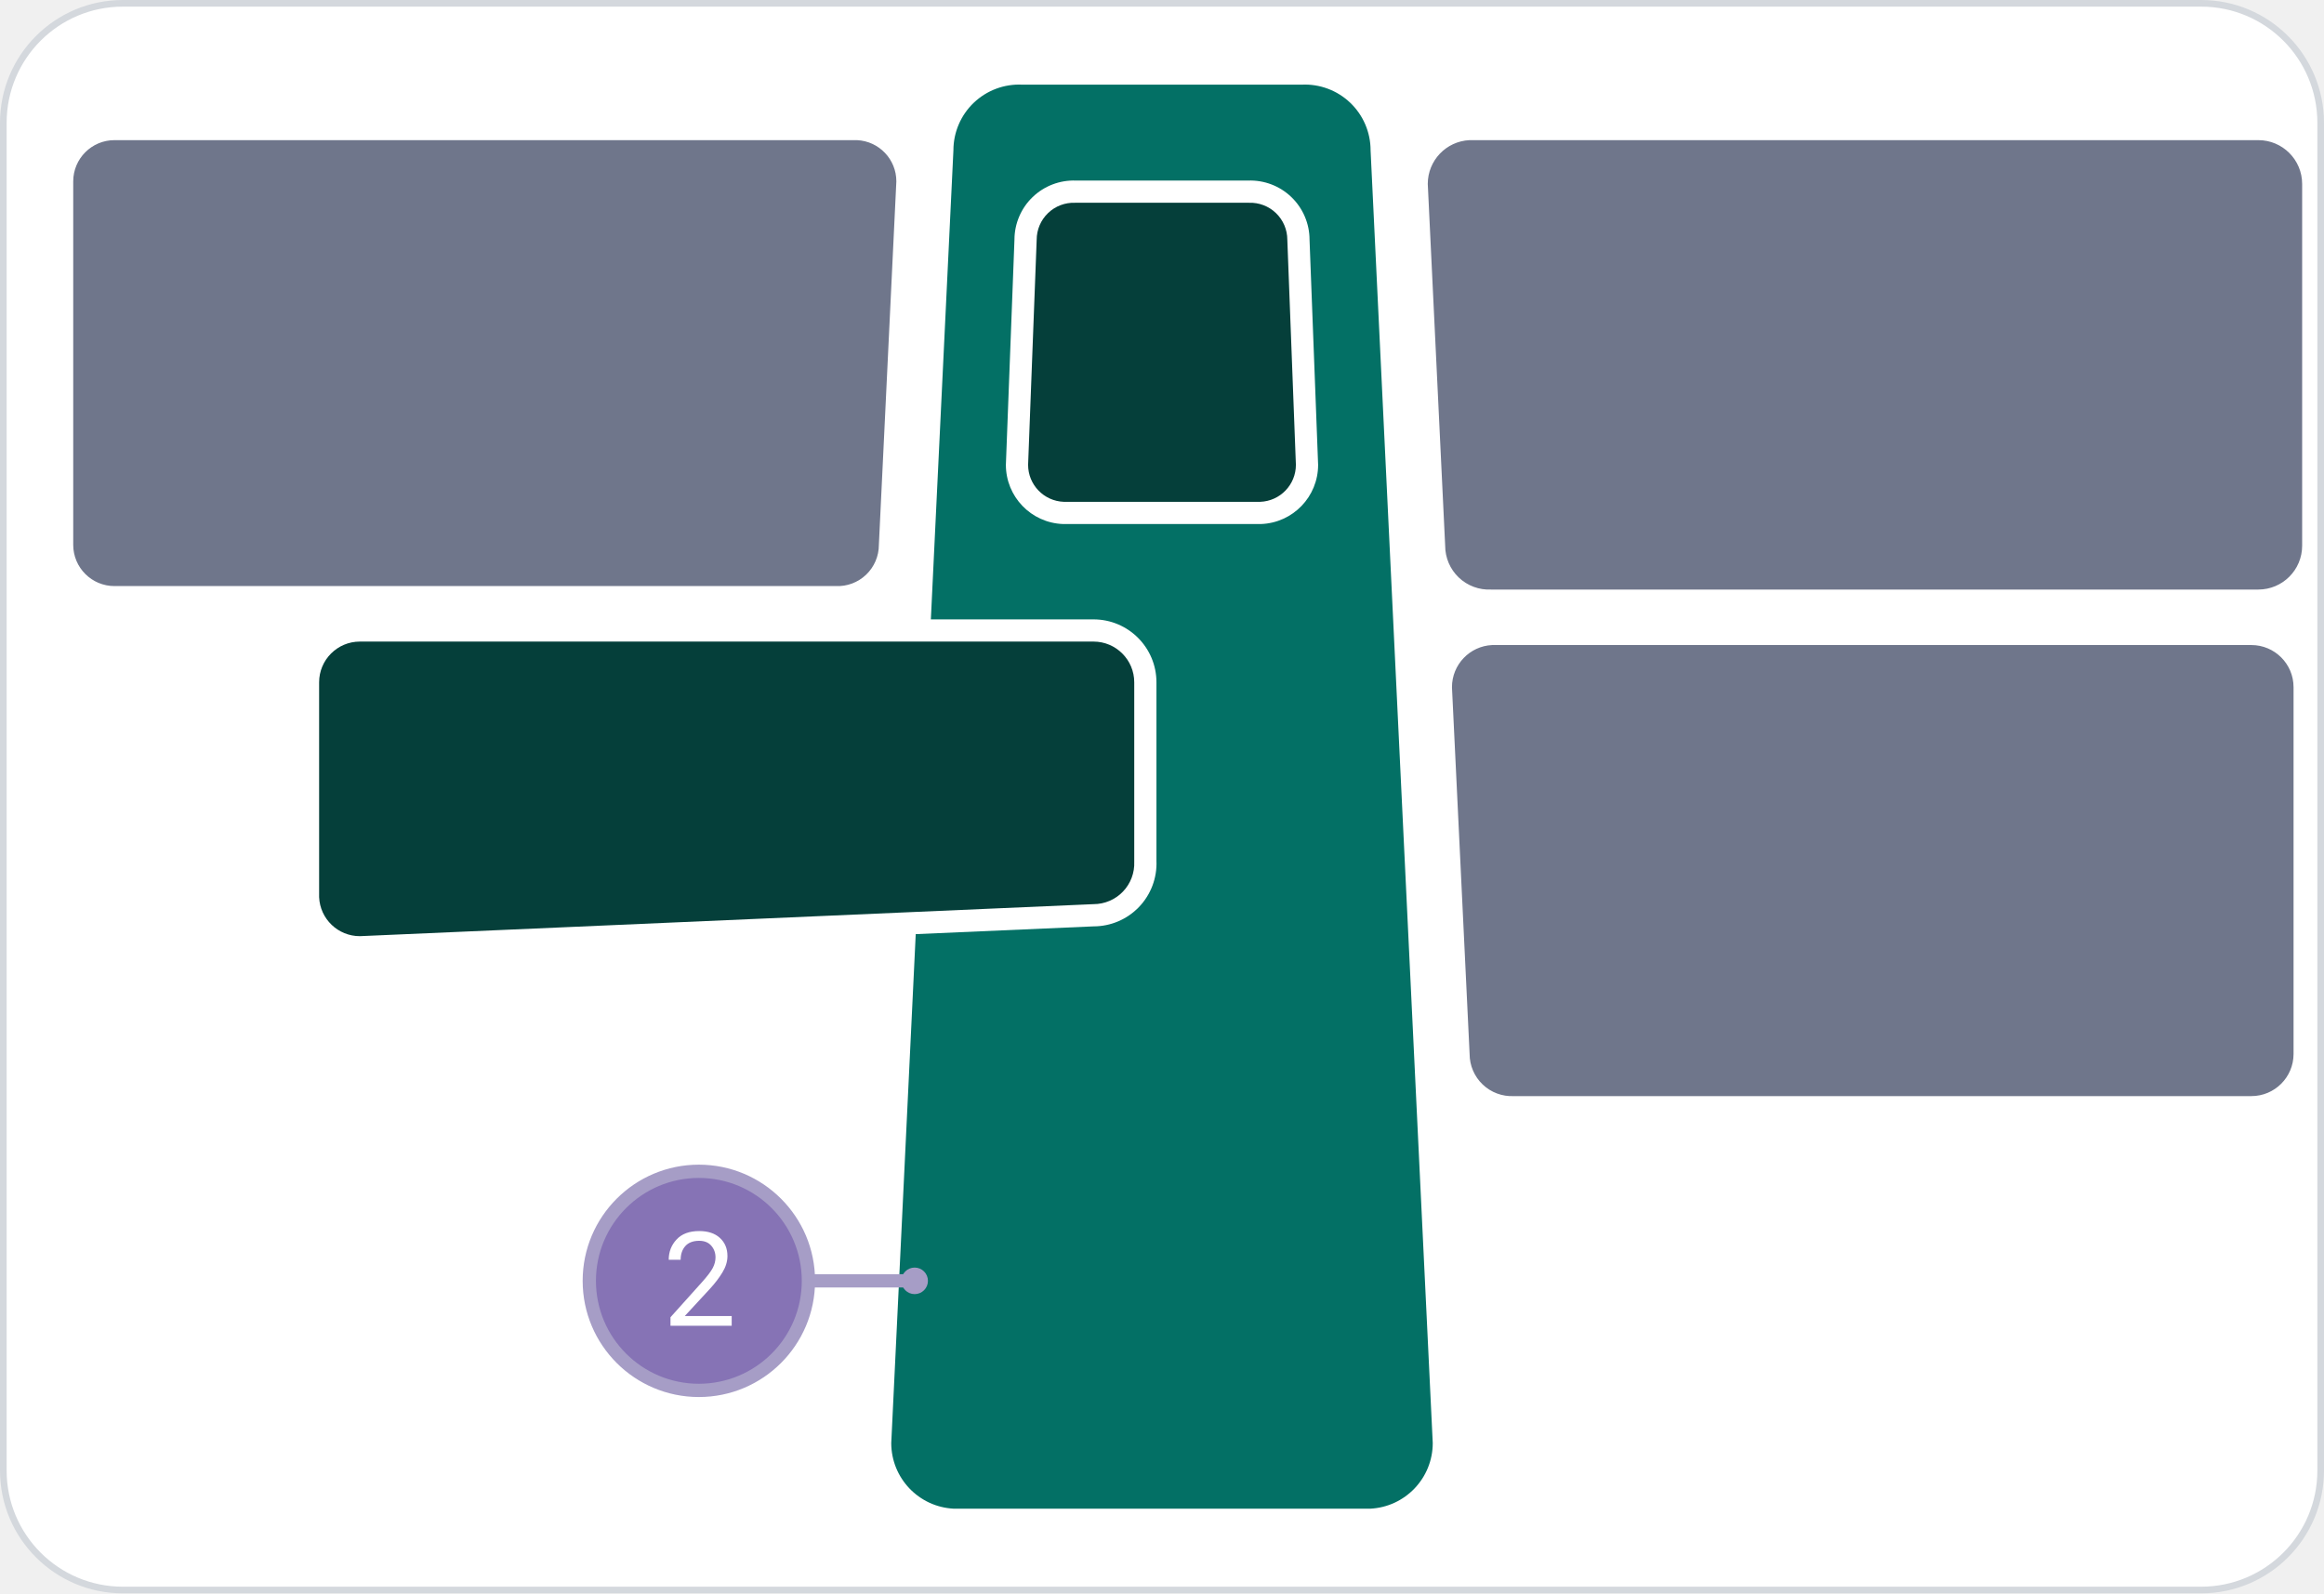
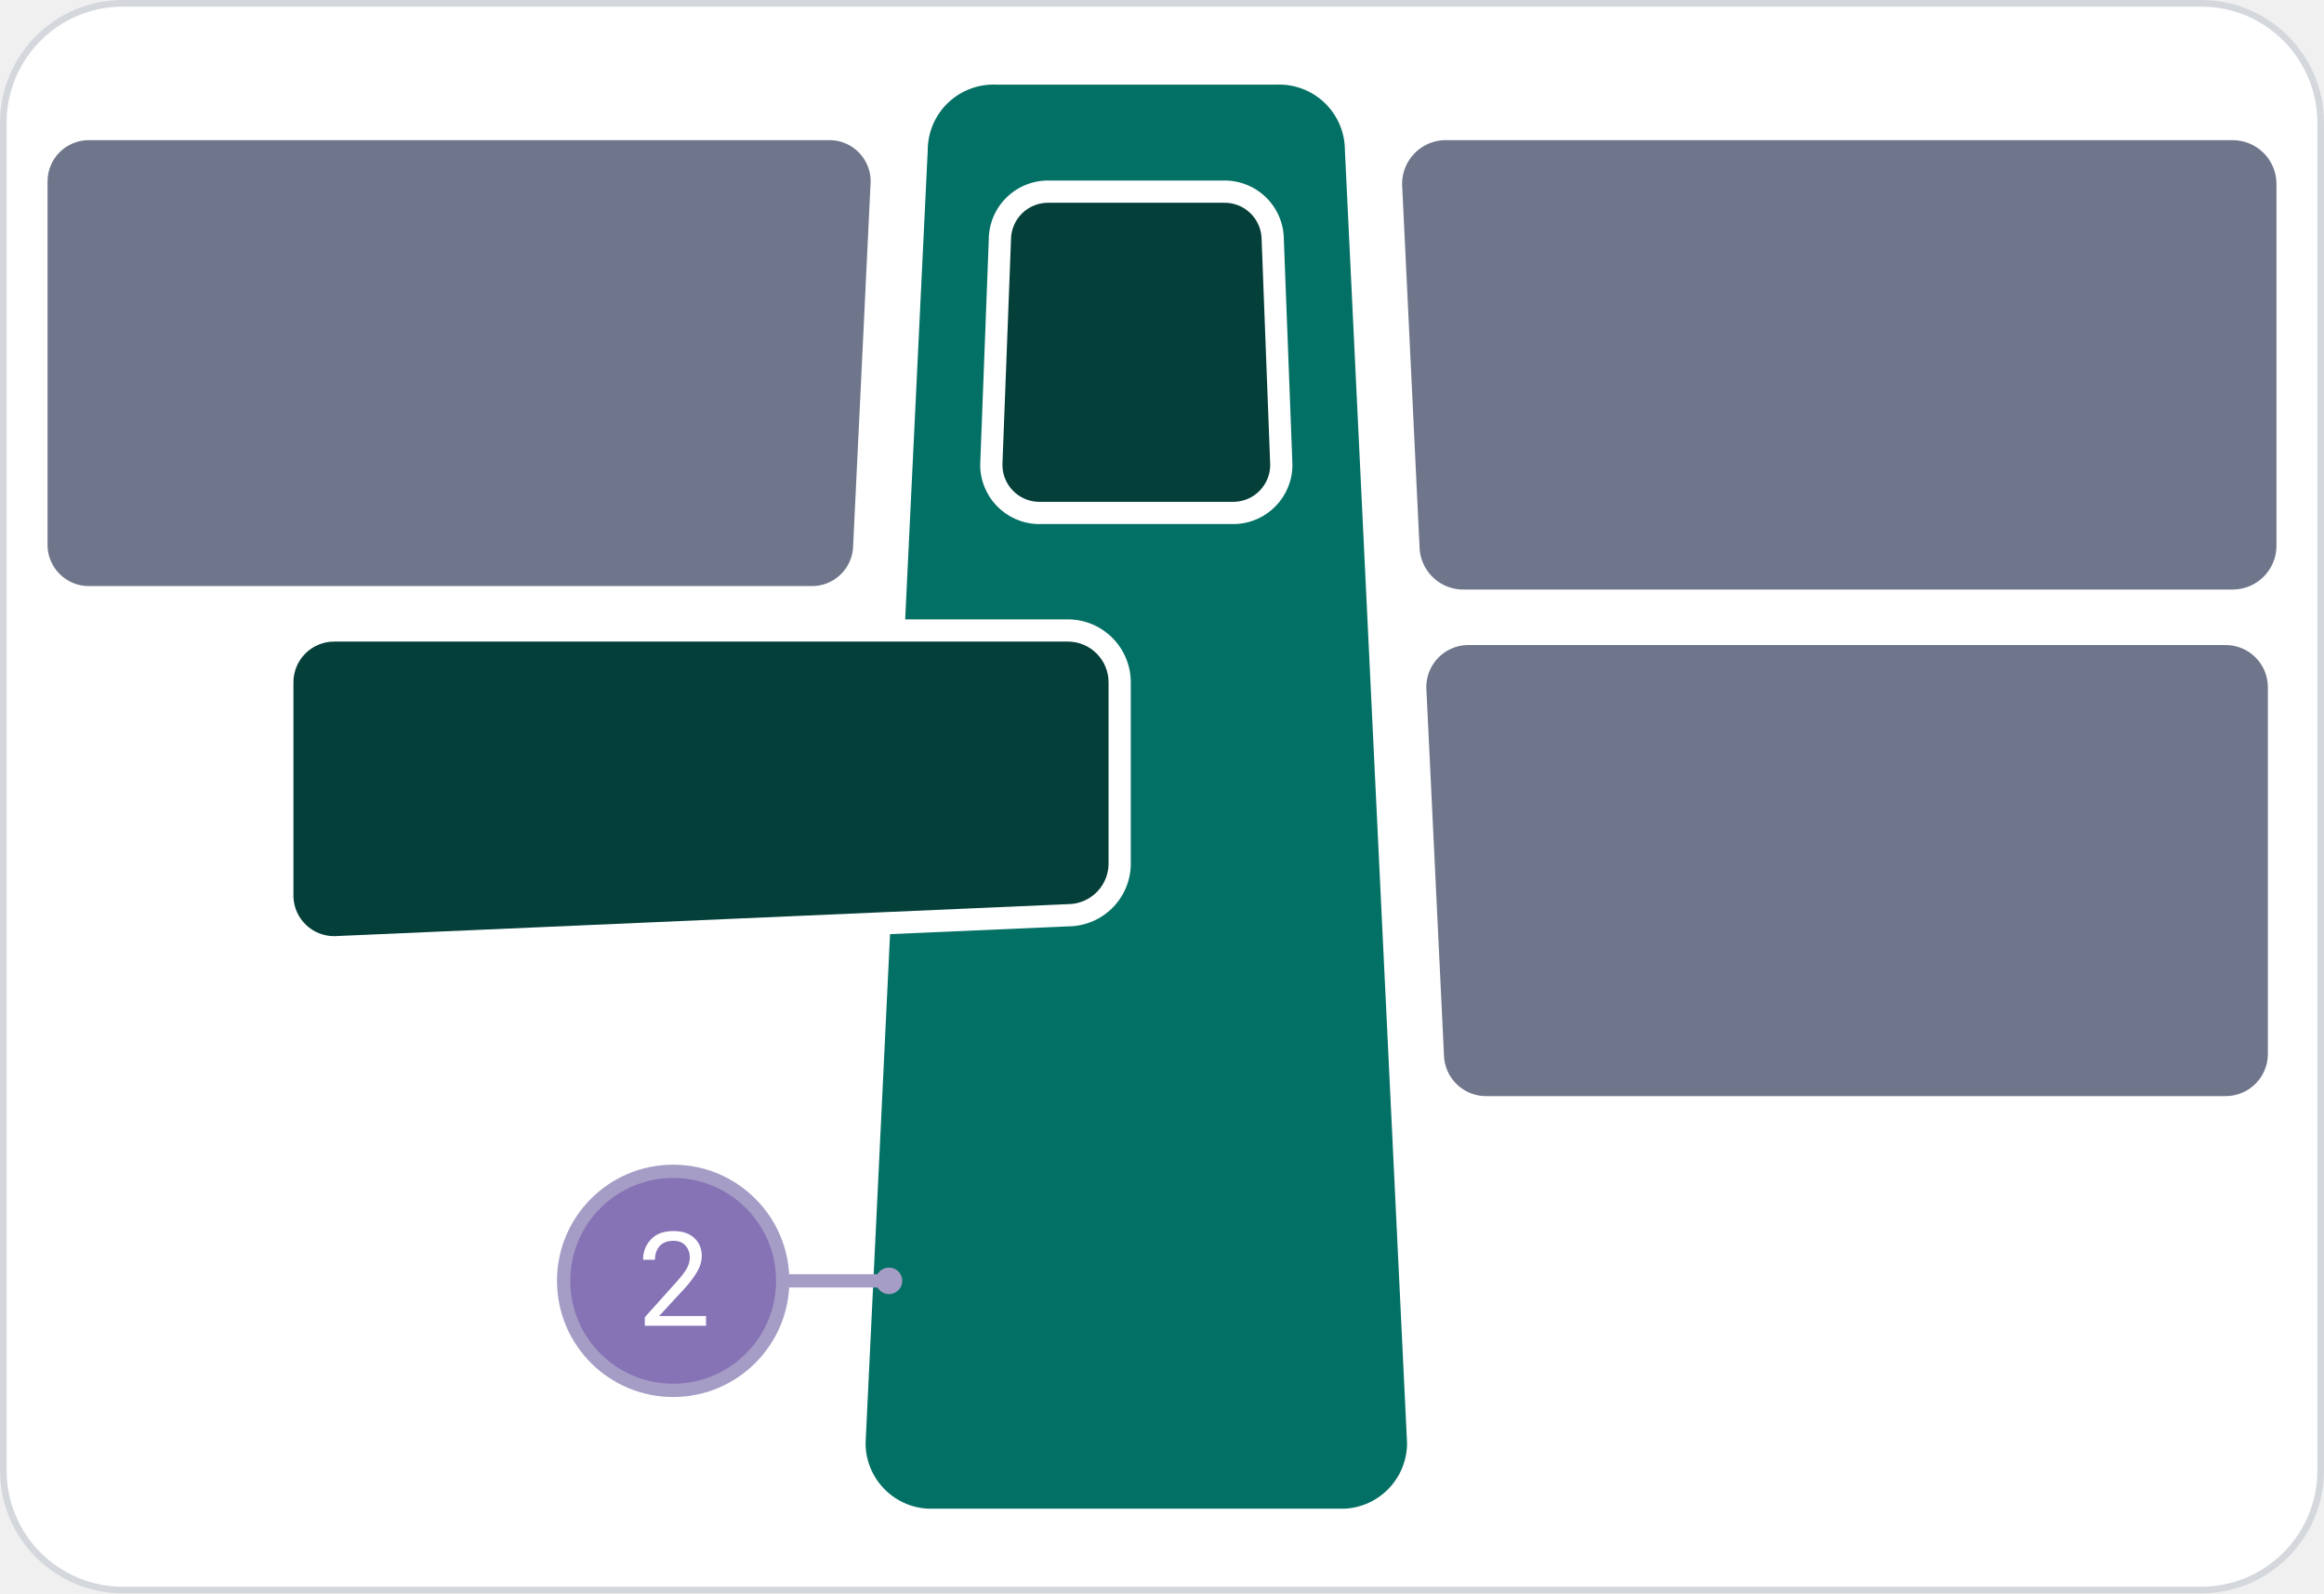
<svg xmlns="http://www.w3.org/2000/svg" width="350.0" height="240.0" viewBox="0 0 350.0 240.0">
  <defs>
</defs>
  <rect x="0.5" y="0.5" width="349.0" height="239.0" rx="18.0" ry="18.0" fill="#FFFFFF" stroke="#D4D8DD" stroke-width="1.0" />
-   <path d="M143.587 22.639C143.587 19.93 144.696 17.341 146.657 15.472C148.617 13.604 151.257 12.62 153.962 12.75H196.038C198.743 12.62 201.383 13.604 203.343 15.472C205.304 17.341 206.413 19.93 206.413 22.639L215.775 217.361C215.775 222.644 211.627 226.996 206.35 227.25H143.65C138.373 226.996 134.225 222.644 134.225 217.361L137.911 140.706L164.691 139.537C167.278 139.537 169.752 138.481 171.54 136.612C173.329 134.744 174.277 132.226 174.164 129.642V102.777C174.164 97.541 169.919 93.295 164.682 93.295H140.19ZM152.78 36.113 151.488 70.017C151.488 74.812 155.278 78.749 160.07 78.932H189.93C194.722 78.749 198.512 74.812 198.512 70.017L197.22 36.113C197.22 33.688 196.233 31.368 194.486 29.686C192.739 28.004 190.383 27.106 187.96 27.198H162.04C159.617 27.106 157.261 28.004 155.514 29.686C153.767 31.368 152.78 33.688 152.78 36.113Z" fill="#037065" />
-   <path fill="#6F768B" d="M 11.028 27.323 A 6.213 6.213 0 0 1 17.241 21.11 L 129.078 21.11 A 6.213 6.213 0 0 1 134.993 27.316 L 132.36 82.073 A 6.213 6.213 0 0 1 125.848 88.279 L 17.241 88.279 A 6.213 6.213 0 0 1 11.028 82.066 Z" />
-   <path fill="#053F3A" d="M 48.06 102.777 A 6.138 6.138 0 0 1 54.198 96.639 L 164.682 96.639 A 6.138 6.138 0 0 1 170.82 102.777 L 170.82 129.785 A 6.138 6.138 0 0 1 164.688 136.19 L 54.192 141.012 A 6.138 6.138 0 0 1 48.06 135.141 Z" />
-   <path fill="#6F768B" d="M 215.026 27.702 A 6.6 6.6 0 0 1 221.309 21.11 L 340.109 21.11 A 6.6 6.6 0 0 1 346.709 27.71 L 346.709 82.202 A 6.6 6.6 0 0 1 340.109 88.802 L 224.564 88.802 A 6.6 6.6 0 0 1 217.647 82.21 Z" />
-   <path fill="#6F768B" d="M 218.67 103.507 A 6.353 6.353 0 0 1 224.718 97.162 L 339.063 97.162 A 6.353 6.353 0 0 1 345.415 103.515 L 345.415 158.751 A 6.353 6.353 0 0 1 339.063 165.103 L 227.984 165.103 A 6.353 6.353 0 0 1 221.327 158.758 Z" />
-   <path fill="#053F3A" d="M 156.126 36.115 A 5.577 5.577 0 0 1 161.916 30.543 L 188.084 30.543 A 5.577 5.577 0 0 1 193.874 36.115 L 195.165 70.015 A 5.577 5.577 0 0 1 189.8 75.588 L 160.2 75.588 A 5.577 5.577 0 0 1 154.835 70.015 Z" />
-   <path d="M121.75,192.93 L137.75,192.93" stroke="#A69DC6" stroke-width="2.0" />
-   <circle cx="137.75" cy="192.93" r="2.0" fill="#A69DC6" />
-   <circle cx="105.25" cy="192.93" r="16.5" fill="#8673B5" stroke="#A69DC6" stroke-width="2.0" />
-   <text x="99.805" y="192.93" font-size="19.8" text-anchor="start" dominant-baseline="central" font-family="Roboto, sans-serif" fill="white" opacity="1.0">2</text>
+   <path d="M139.719 22.639C139.719 19.93 140.828 17.341 142.789 15.472C144.749 13.604 147.389 12.62 150.094 12.75H192.169C194.874 12.62 197.514 13.604 199.475 15.472C201.435 17.341 202.545 19.93 202.545 22.639L211.906 217.361C211.906 222.644 207.758 226.996 202.482 227.25H139.782C134.505 226.996 130.357 222.644 130.357 217.361L134.042 140.706L160.823 139.537C163.409 139.537 165.883 138.481 167.672 136.612C169.461 134.744 170.408 132.226 170.296 129.642V102.777C170.296 97.541 166.05 93.295 160.814 93.295H136.322ZM148.912 36.113 147.62 70.017C147.62 74.812 151.41 78.749 156.201 78.932H186.062C190.853 78.749 194.643 74.812 194.643 70.017L193.352 36.113C193.352 33.688 192.365 31.368 190.618 29.686C188.871 28.004 186.514 27.106 184.091 27.198H158.172C155.749 27.106 153.393 28.004 151.646 29.686C149.899 31.368 148.912 33.688 148.912 36.113Z" fill="#037065" />
+   <path fill="#6F768B" d="M 7.159 27.323 A 6.213 6.213 0 0 1 13.372 21.11 L 125.209 21.11 A 6.213 6.213 0 0 1 131.124 27.316 L 128.492 82.073 A 6.213 6.213 0 0 1 121.98 88.279 L 13.372 88.279 A 6.213 6.213 0 0 1 7.159 82.066 Z" />
+   <path fill="#053F3A" d="M 44.192 102.777 A 6.138 6.138 0 0 1 50.33 96.639 L 160.814 96.639 A 6.138 6.138 0 0 1 166.952 102.777 L 166.952 129.785 A 6.138 6.138 0 0 1 160.82 136.19 L 50.324 141.012 A 6.138 6.138 0 0 1 44.192 135.141 Z" />
+   <path fill="#6F768B" d="M 211.158 27.702 A 6.6 6.6 0 0 1 217.441 21.11 L 336.241 21.11 A 6.6 6.6 0 0 1 342.841 27.71 L 342.841 82.202 A 6.6 6.6 0 0 1 336.241 88.802 L 220.695 88.802 A 6.6 6.6 0 0 1 213.778 82.21 Z" />
+   <path fill="#6F768B" d="M 214.802 103.507 A 6.353 6.353 0 0 1 220.85 97.162 L 335.195 97.162 A 6.353 6.353 0 0 1 341.547 103.515 L 341.547 158.751 A 6.353 6.353 0 0 1 335.195 165.103 L 224.116 165.103 A 6.353 6.353 0 0 1 217.458 158.758 Z" />
+   <path fill="#053F3A" d="M 152.258 36.115 A 5.577 5.577 0 0 1 158.047 30.543 L 184.216 30.543 A 5.577 5.577 0 0 1 190.005 36.115 L 191.297 70.015 A 5.577 5.577 0 0 1 185.932 75.588 L 156.331 75.588 A 5.577 5.577 0 0 1 150.966 70.015 Z" />
+   <path d="M117.882,192.93 L133.882,192.93" stroke="#A69DC6" stroke-width="2.0" />
+   <circle cx="133.882" cy="192.93" r="2.0" fill="#A69DC6" />
+   <circle cx="101.382" cy="192.93" r="16.5" fill="#8673B5" stroke="#A69DC6" stroke-width="2.0" />
+   <text x="95.937" y="192.93" font-size="19.8" text-anchor="start" dominant-baseline="central" font-family="Roboto, sans-serif" fill="white" opacity="1.0">2</text>
</svg>
